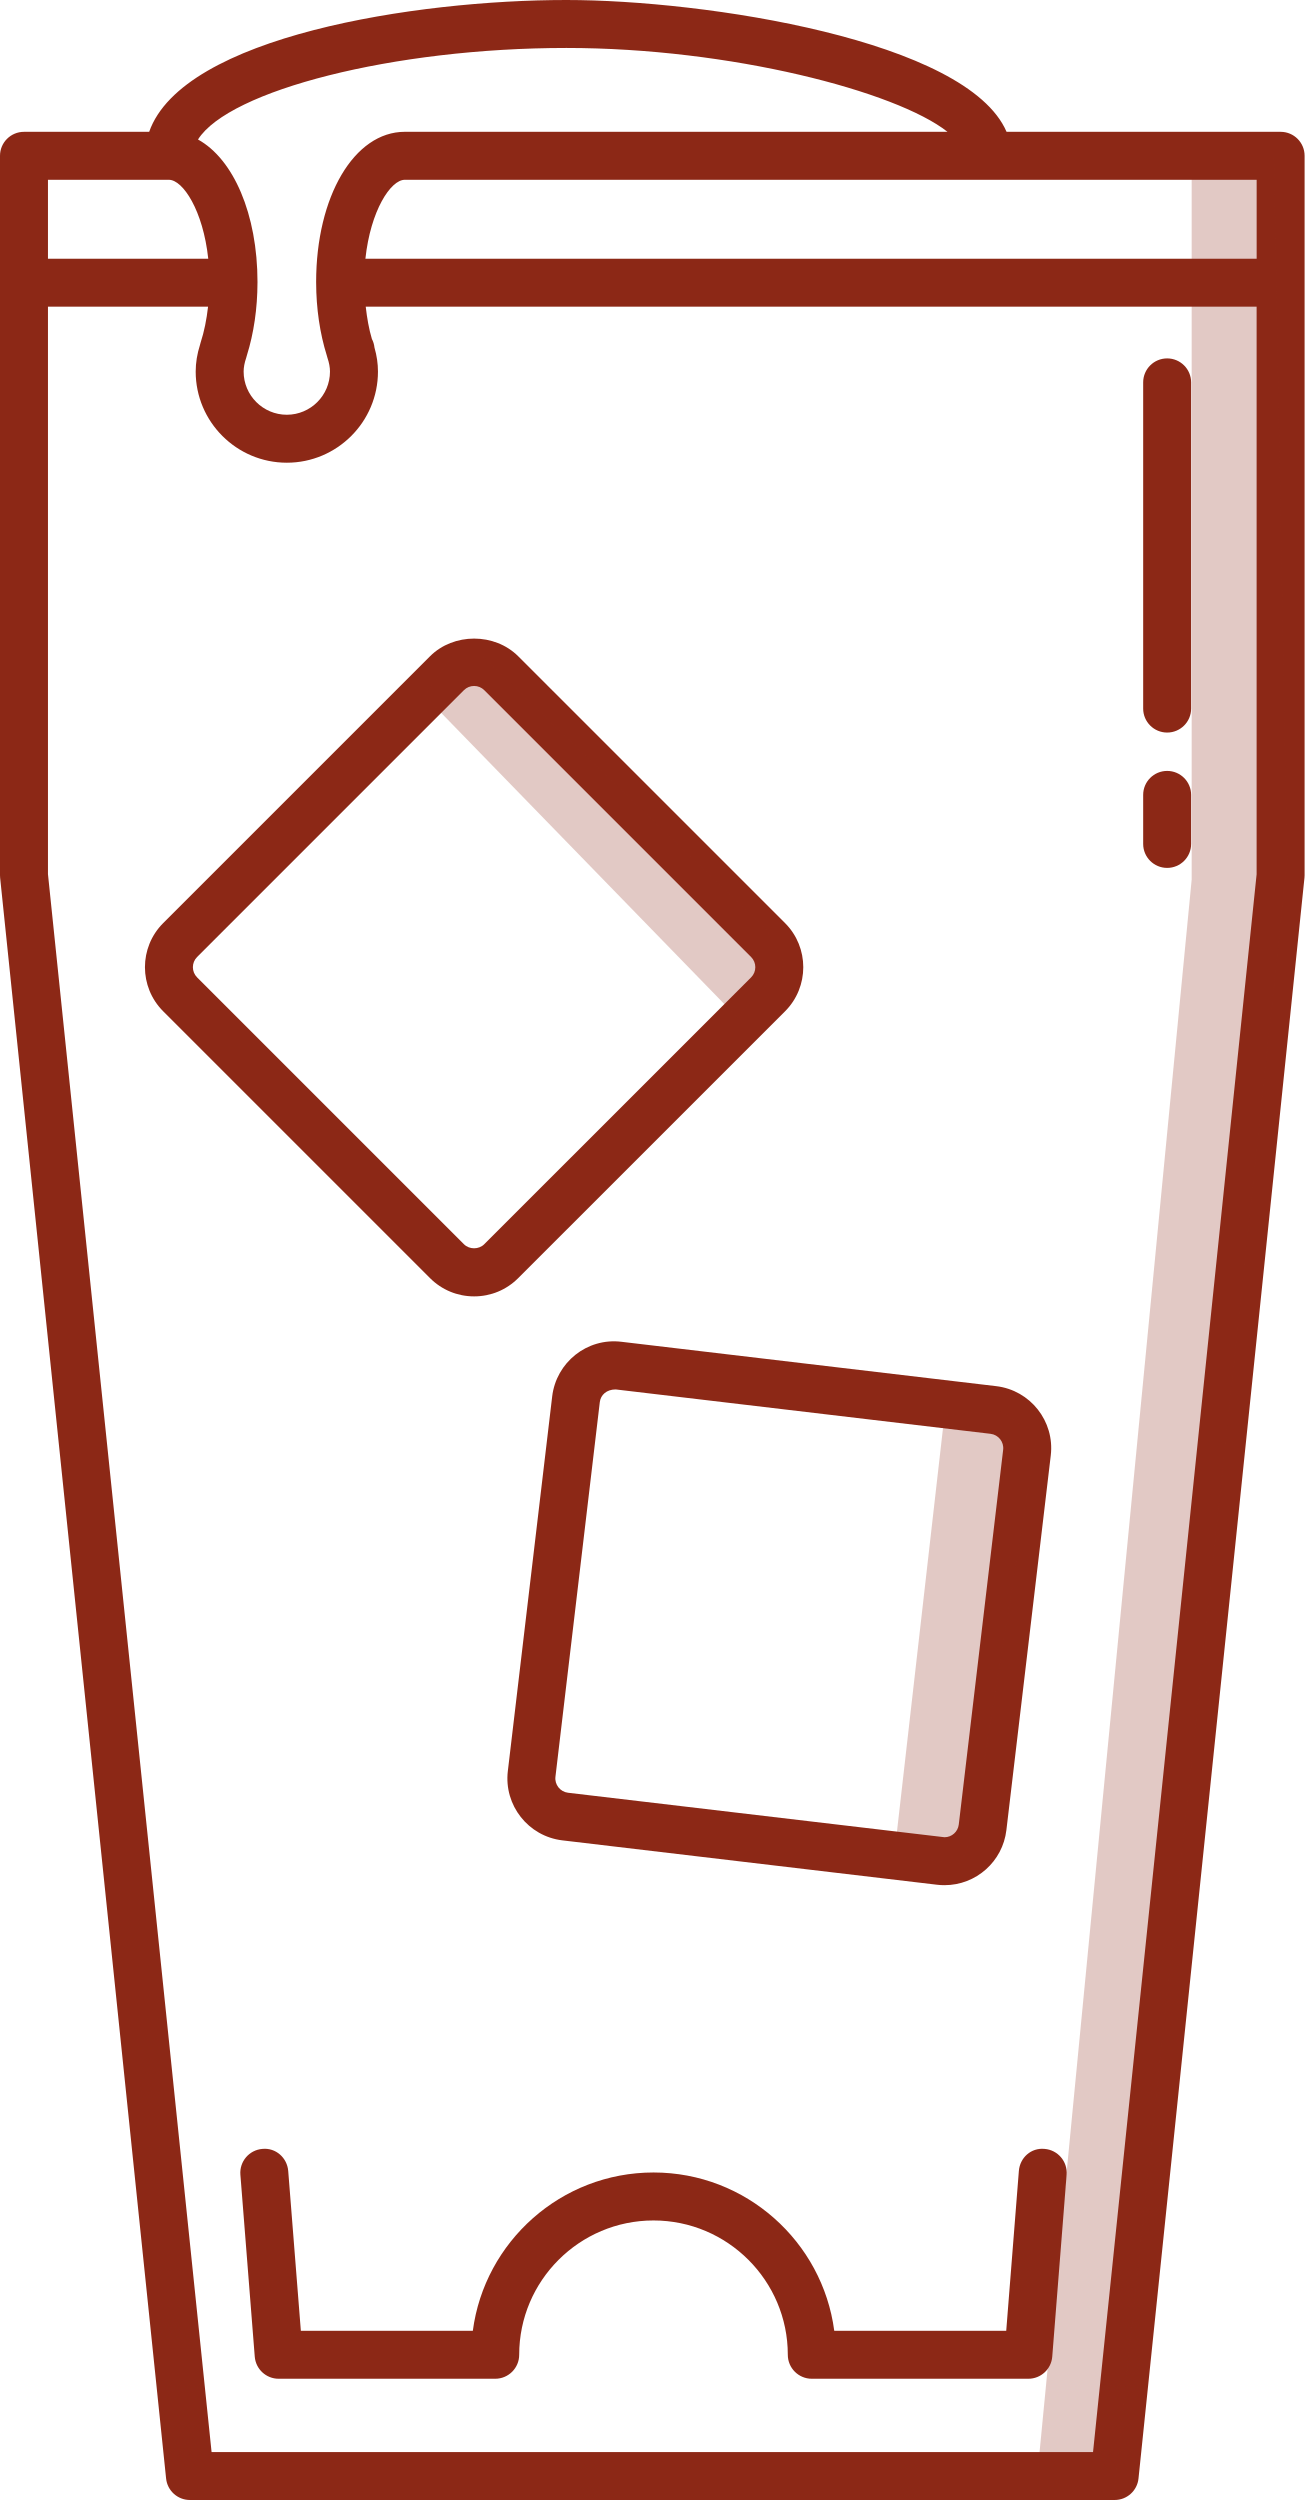
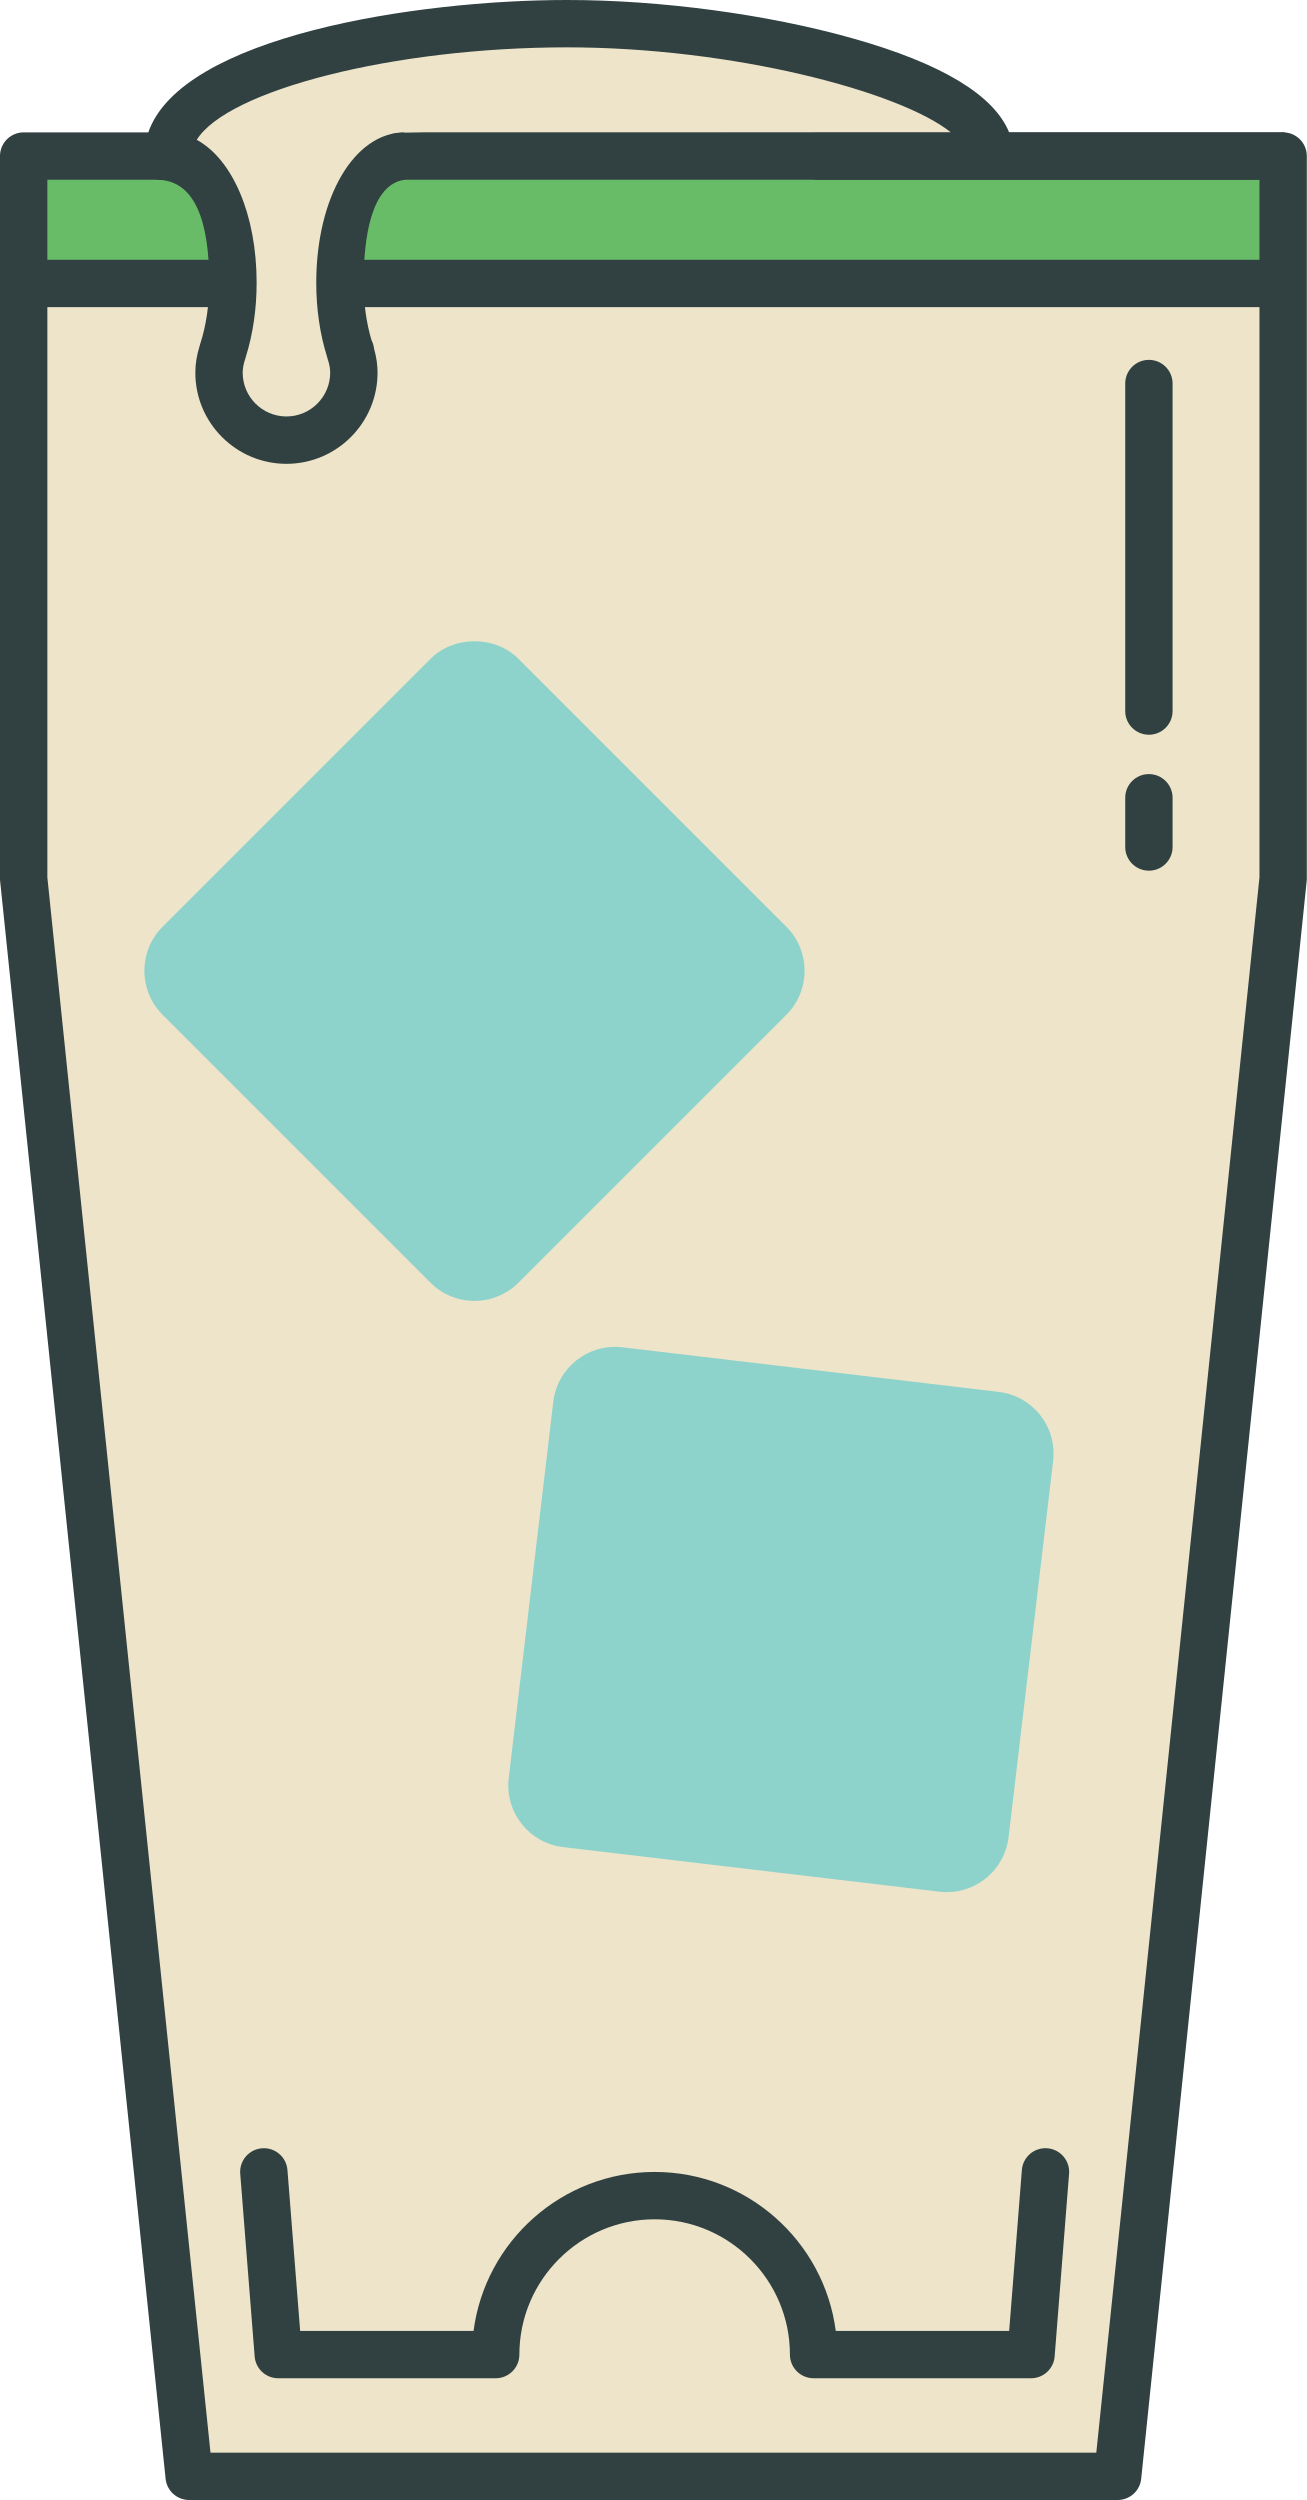
- <svg xmlns="http://www.w3.org/2000/svg" version="1.1" id="Layer_1" x="0px" y="0px" width="67.84px" height="130px" viewBox="0 0 67.84 130" enable-background="new 0 0 67.84 130" xml:space="preserve">
+ <svg xmlns="http://www.w3.org/2000/svg" version="1.1" id="Layer_1" x="0px" y="0px" width="69px" height="132px" viewBox="0 0 69 132" enable-background="new 0 0 69 132" xml:space="preserve">
  <g>
+     <rect x="1.631" y="8.239" fill="#68BC68" width="66.79" height="6.727" />
+     <polygon fill="#EDE4CA" points="0.958,14.967 0.007,46.517 9.894,130.692 59.473,130.692 67.835,45.972 68.421,14.967  " />
    <g>
-       <path fill="#8C2816" d="M8.486,52.587l13.875,13.875c0.613,0.613,1.427,0.95,2.293,0.95c0.867,0,1.681-0.337,2.293-0.95    l13.877-13.875c1.262-1.265,1.262-3.322-0.001-4.586L26.947,34.126c-1.225-1.225-3.36-1.226-4.586,0L8.486,48.001    C7.221,49.266,7.221,51.322,8.486,52.587z M10.249,49.764l13.875-13.875c0.141-0.141,0.329-0.219,0.529-0.219    c0.2,0,0.388,0.078,0.529,0.219l13.875,13.875c0.292,0.291,0.292,0.768,0.001,1.059L25.181,64.699    c-0.281,0.283-0.775,0.283-1.057,0L10.249,50.824C9.957,50.531,9.957,50.057,10.249,49.764z" />
-       <path fill="#8C2816" d="M28.714,72.611l-2.307,19.487c-0.21,1.775,1.063,3.391,2.838,3.601l19.486,2.308    c0.13,0.016,0.257,0.022,0.384,0.022c1.641,0,3.024-1.23,3.217-2.861l2.308-19.486c0.211-1.776-1.063-3.392-2.838-3.602    l-19.486-2.307C30.519,69.554,28.925,70.853,28.714,72.611z M52.164,75.389l-2.308,19.486c-0.045,0.377-0.362,0.661-0.741,0.661    l-19.577-2.313c-0.409-0.049-0.704-0.422-0.655-0.831l2.307-19.485c0.045-0.373,0.358-0.656,0.818-0.656h0.013l19.486,2.307    C51.919,74.607,52.213,74.98,52.164,75.389z" />
-       <path fill="#8C2816" d="M52.981,112.888l-0.657,8.312h-8.943c-0.612-4.639-4.593-8.231-9.397-8.231s-8.785,3.592-9.397,8.231    h-8.943l-0.657-8.312c-0.055-0.685-0.651-1.216-1.342-1.145c-0.687,0.055-1.199,0.655-1.145,1.342l0.747,9.461    c0.052,0.649,0.592,1.149,1.243,1.149h11.261c0.689,0,1.247-0.558,1.247-1.247c0-3.851,3.134-6.984,6.984-6.984    c3.851,0,6.984,3.134,6.984,6.984c0,0.689,0.558,1.247,1.247,1.247h11.261c0.651,0,1.192-0.5,1.243-1.149l0.747-9.461    c0.055-0.687-0.458-1.287-1.145-1.342C53.615,111.672,53.035,112.203,52.981,112.888z" />
-       <path fill="#8C2816" d="M66.593,6.855H52.341C50.29,2.085,36.671,0,29.451,0C21.605,0,9.505,1.888,7.757,6.855h-6.51    C0.558,6.855,0,7.413,0,8.102v37.417c0,0.043,0.002,0.086,0.007,0.129l8.63,83.234C8.702,129.517,9.238,130,9.877,130h48.085    c0.639,0,1.175-0.483,1.24-1.119l8.63-83.234c0.005-0.043,0.007-0.086,0.007-0.129V8.102C67.84,7.413,67.282,6.855,66.593,6.855z     M29.451,2.494c8.517,0,17.146,2.253,19.818,4.36h-6.84H21.048c-2.628,0-4.609,3.361-4.609,7.816l0.001,0.025L16.439,14.7    l0.001,0.006c0.003,1.331,0.193,2.632,0.551,3.772c0.01,0.042,0.021,0.083,0.035,0.124c0.09,0.265,0.133,0.501,0.133,0.72    c0,1.237-1.007,2.245-2.245,2.245c-1.237,0-2.245-1.007-2.245-2.245c0-0.219,0.044-0.454,0.134-0.717    c0.016-0.045,0.028-0.091,0.038-0.136c0.356-1.138,0.545-2.435,0.548-3.763l0.001-0.006l-0.001-0.003    c0-0.01,0.001-0.018,0.001-0.018c0-3.556-1.256-6.409-3.094-7.425C11.901,4.707,20.455,2.494,29.451,2.494z M2.494,9.349h6.288    c0.729,0,1.779,1.597,2.047,4.104H2.494V9.349z M65.345,45.455l-8.507,82.051H11.002L2.494,45.455V15.947h8.325    c-0.075,0.663-0.2,1.297-0.387,1.867c-0.012,0.037-0.022,0.074-0.03,0.112c-0.152,0.48-0.226,0.938-0.226,1.396    c0,2.613,2.126,4.739,4.739,4.739c2.613,0,4.739-2.126,4.739-4.739c0-0.41-0.059-0.822-0.182-1.251    c-0.017-0.16-0.062-0.31-0.134-0.445c-0.155-0.519-0.253-1.09-0.32-1.679h46.326V45.455z M65.345,13.453H19.001    c0.268-2.507,1.318-4.104,2.047-4.104H42.43h8.928h0.02h13.968V13.453z" />
-       <path fill="#8C2816" d="M60.692,38.093c0.689,0,1.247-0.558,1.247-1.247V19.884c0-0.689-0.558-1.247-1.247-1.247    c-0.689,0-1.247,0.558-1.247,1.247v16.962C59.445,37.534,60.003,38.093,60.692,38.093z" />
-       <path fill="#8C2816" d="M60.692,45.131c0.689,0,1.247-0.558,1.247-1.247v-2.549c0-0.689-0.558-1.247-1.247-1.247    c-0.689,0-1.247,0.558-1.247,1.247v2.549C59.445,44.573,60.003,45.131,60.692,45.131z" />
+       <g>
+         <path fill="#8DD3CB" d="M25.052,68.687c-0.877,0-1.702-0.341-2.323-0.962L8.583,53.578c-1.28-1.279-1.281-3.363,0-4.644     l14.147-14.146c1.241-1.242,3.404-1.24,4.646,0l14.146,14.146c1.281,1.281,1.28,3.365,0,4.644L27.374,67.725     C26.754,68.345,25.93,68.687,25.052,68.687z" />
+       </g>
+       <g>
+         <path fill="#8DD3CB" d="M49.992,99.905c-0.128,0-0.257-0.008-0.388-0.023l-19.868-2.354c-0.871-0.103-1.65-0.539-2.193-1.229     c-0.543-0.688-0.786-1.548-0.682-2.42l2.353-19.867c0.211-1.78,1.829-3.092,3.648-2.875l19.868,2.354     c0.871,0.103,1.65,0.539,2.193,1.229c0.543,0.688,0.786,1.548,0.682,2.42l-2.353,19.867     C53.056,98.659,51.655,99.905,49.992,99.905z" />
+       </g>
+       <g>
+         <path fill="#314040" d="M54.439,125.572H42.958c-0.69,0-1.25-0.56-1.25-1.25c0-3.939-3.204-7.143-7.142-7.143     c-3.938,0-7.143,3.204-7.143,7.143c0,0.69-0.56,1.25-1.25,1.25H14.692c-0.652,0-1.195-0.501-1.246-1.151l-0.762-9.647     c-0.054-0.688,0.46-1.29,1.148-1.345c0.693-0.052,1.291,0.46,1.345,1.147l0.671,8.496h9.156c0.615-4.729,4.668-8.393,9.562-8.393     c4.893,0,8.947,3.664,9.562,8.393h9.156l0.671-8.496c0.054-0.688,0.652-1.202,1.345-1.147c0.688,0.055,1.202,0.656,1.147,1.345     l-0.762,9.647C55.634,125.071,55.091,125.572,54.439,125.572z" />
+       </g>
+       <g>
+         <path fill="#314040" d="M59.013,132H9.987c-0.641,0-1.177-0.484-1.243-1.121L0.007,46.517C0.002,46.474,0,46.431,0,46.388V8.239     c0-0.69,0.56-1.25,1.25-1.25h7.621c0.69,0,4.848,0.56,4.848,1.25c0,0.69-0.56,1.25-1.25,1.25H2.5v36.834l8.614,83.177h46.771     L66.5,46.323V9.489H43.176c-0.69,0-1.25-0.56-1.25-1.25c0-0.69,0.56-1.25,1.25-1.25H67.75c0.69,0,1.25,0.56,1.25,1.25v38.148     c0,0.043-0.003,0.086-0.007,0.129l-8.738,84.362C60.19,131.516,59.653,132,59.013,132z" />
+       </g>
+       <g>
+         <path fill="#314040" d="M60.662,38.794c-0.69,0-1.25-0.56-1.25-1.25V20.251c0-0.69,0.56-1.25,1.25-1.25     c0.69,0,1.25,0.56,1.25,1.25v17.293C61.912,38.234,61.353,38.794,60.662,38.794z" />
+       </g>
+       <g>
+         <path fill="#314040" d="M60.662,45.972c-0.69,0-1.25-0.56-1.25-1.25v-2.6c0-0.69,0.56-1.25,1.25-1.25c0.69,0,1.25,0.56,1.25,1.25     v2.6C61.912,45.412,61.353,45.972,60.662,45.972z" />
+       </g>
+       <g>
+         <path fill="#314040" d="M12.299,16.217H2.208c-0.691,0-1.25-0.56-1.25-1.25s0.559-1.25,1.25-1.25h10.091     c0.69,0,1.25,0.56,1.25,1.25S12.989,16.217,12.299,16.217z" />
+       </g>
+       <g>
+         <path fill="#314040" d="M67.171,16.217H17.949c-0.69,0-1.25-0.56-1.25-1.25s0.56-1.25,1.25-1.25h49.223     c0.69,0,1.25,0.56,1.25,1.25S67.862,16.217,67.171,16.217z" />
+       </g>
+       <polygon fill="#314040" points="67.835,9.489 18.844,9.489 20.719,6.989 67.835,6.989   " />
+       <path fill="#EDE4CA" d="M9.894,7.524c0,0,2.788,3.639,1.742,8.693c-1.046,5.054,0.733,7.299,3.833,6.809    C21.803,22.026,15.428,7,21.376,7l30.083-0.007c0,0-4.898-5.635-20.694-5.968C14.969,0.692,9.894,7.524,9.894,7.524z" />
+       <path fill="#314040" d="M45.003,2.02C40.516,0.755,34.887,0,29.944,0C21.941,0,9.586,1.924,7.831,6.989l0.436,2.501    c2.022,0,2.782,2.172,2.782,5.446c0,1.15-0.165,2.262-0.475,3.213c-0.012,0.037-0.022,0.073-0.031,0.11    c-0.154,0.489-0.229,0.955-0.229,1.42c0,2.652,2.158,4.811,4.81,4.811s4.81-2.158,4.81-4.811c0-0.417-0.06-0.835-0.185-1.271    c-0.016-0.16-0.063-0.311-0.134-0.448c-0.272-0.908-0.416-1.949-0.416-3.024c0-2.341,0.381-5.212,2.178-5.446    c0,0-0.472-2.489,0-2.489l30.635,0.627l1.272-0.634C52.48,5.013,49.704,3.344,45.003,2.02z M21.376,6.989    c-2.667,0-4.678,3.416-4.678,7.946c0,1.364,0.194,2.699,0.561,3.87c0.01,0.045,0.022,0.089,0.037,0.133    c0.093,0.272,0.138,0.515,0.138,0.74c0,1.274-1.037,2.311-2.31,2.311s-2.31-1.036-2.31-2.311c0-0.226,0.045-0.468,0.138-0.74    c0.015-0.043,0.027-0.088,0.037-0.132c0.367-1.171,0.561-2.507,0.561-3.871c0-3.62-1.285-6.529-3.162-7.552    C12.004,4.773,20.747,2.5,29.944,2.5c8.728,0,17.571,2.325,20.261,4.489H21.376z" />
    </g>
-     <polygon opacity="0.25" fill="#8C2816" points="61.967,7.98 61.967,45.74 53.92,128.923 57.925,129.69 66.932,44.831 66.24,7.98     " />
-     <polygon opacity="0.25" fill="#8C2816" points="49.111,73.608 46.493,96.548 49.958,96.933 50.574,95.317 53.92,74.608    51.882,73.3  " />
-     <polygon opacity="0.25" fill="#8C2816" points="22.09,36.194 38.333,52.899 40.797,50.157 39.873,48.357 25.092,34.14    23.476,34.14  " />
  </g>
</svg>
